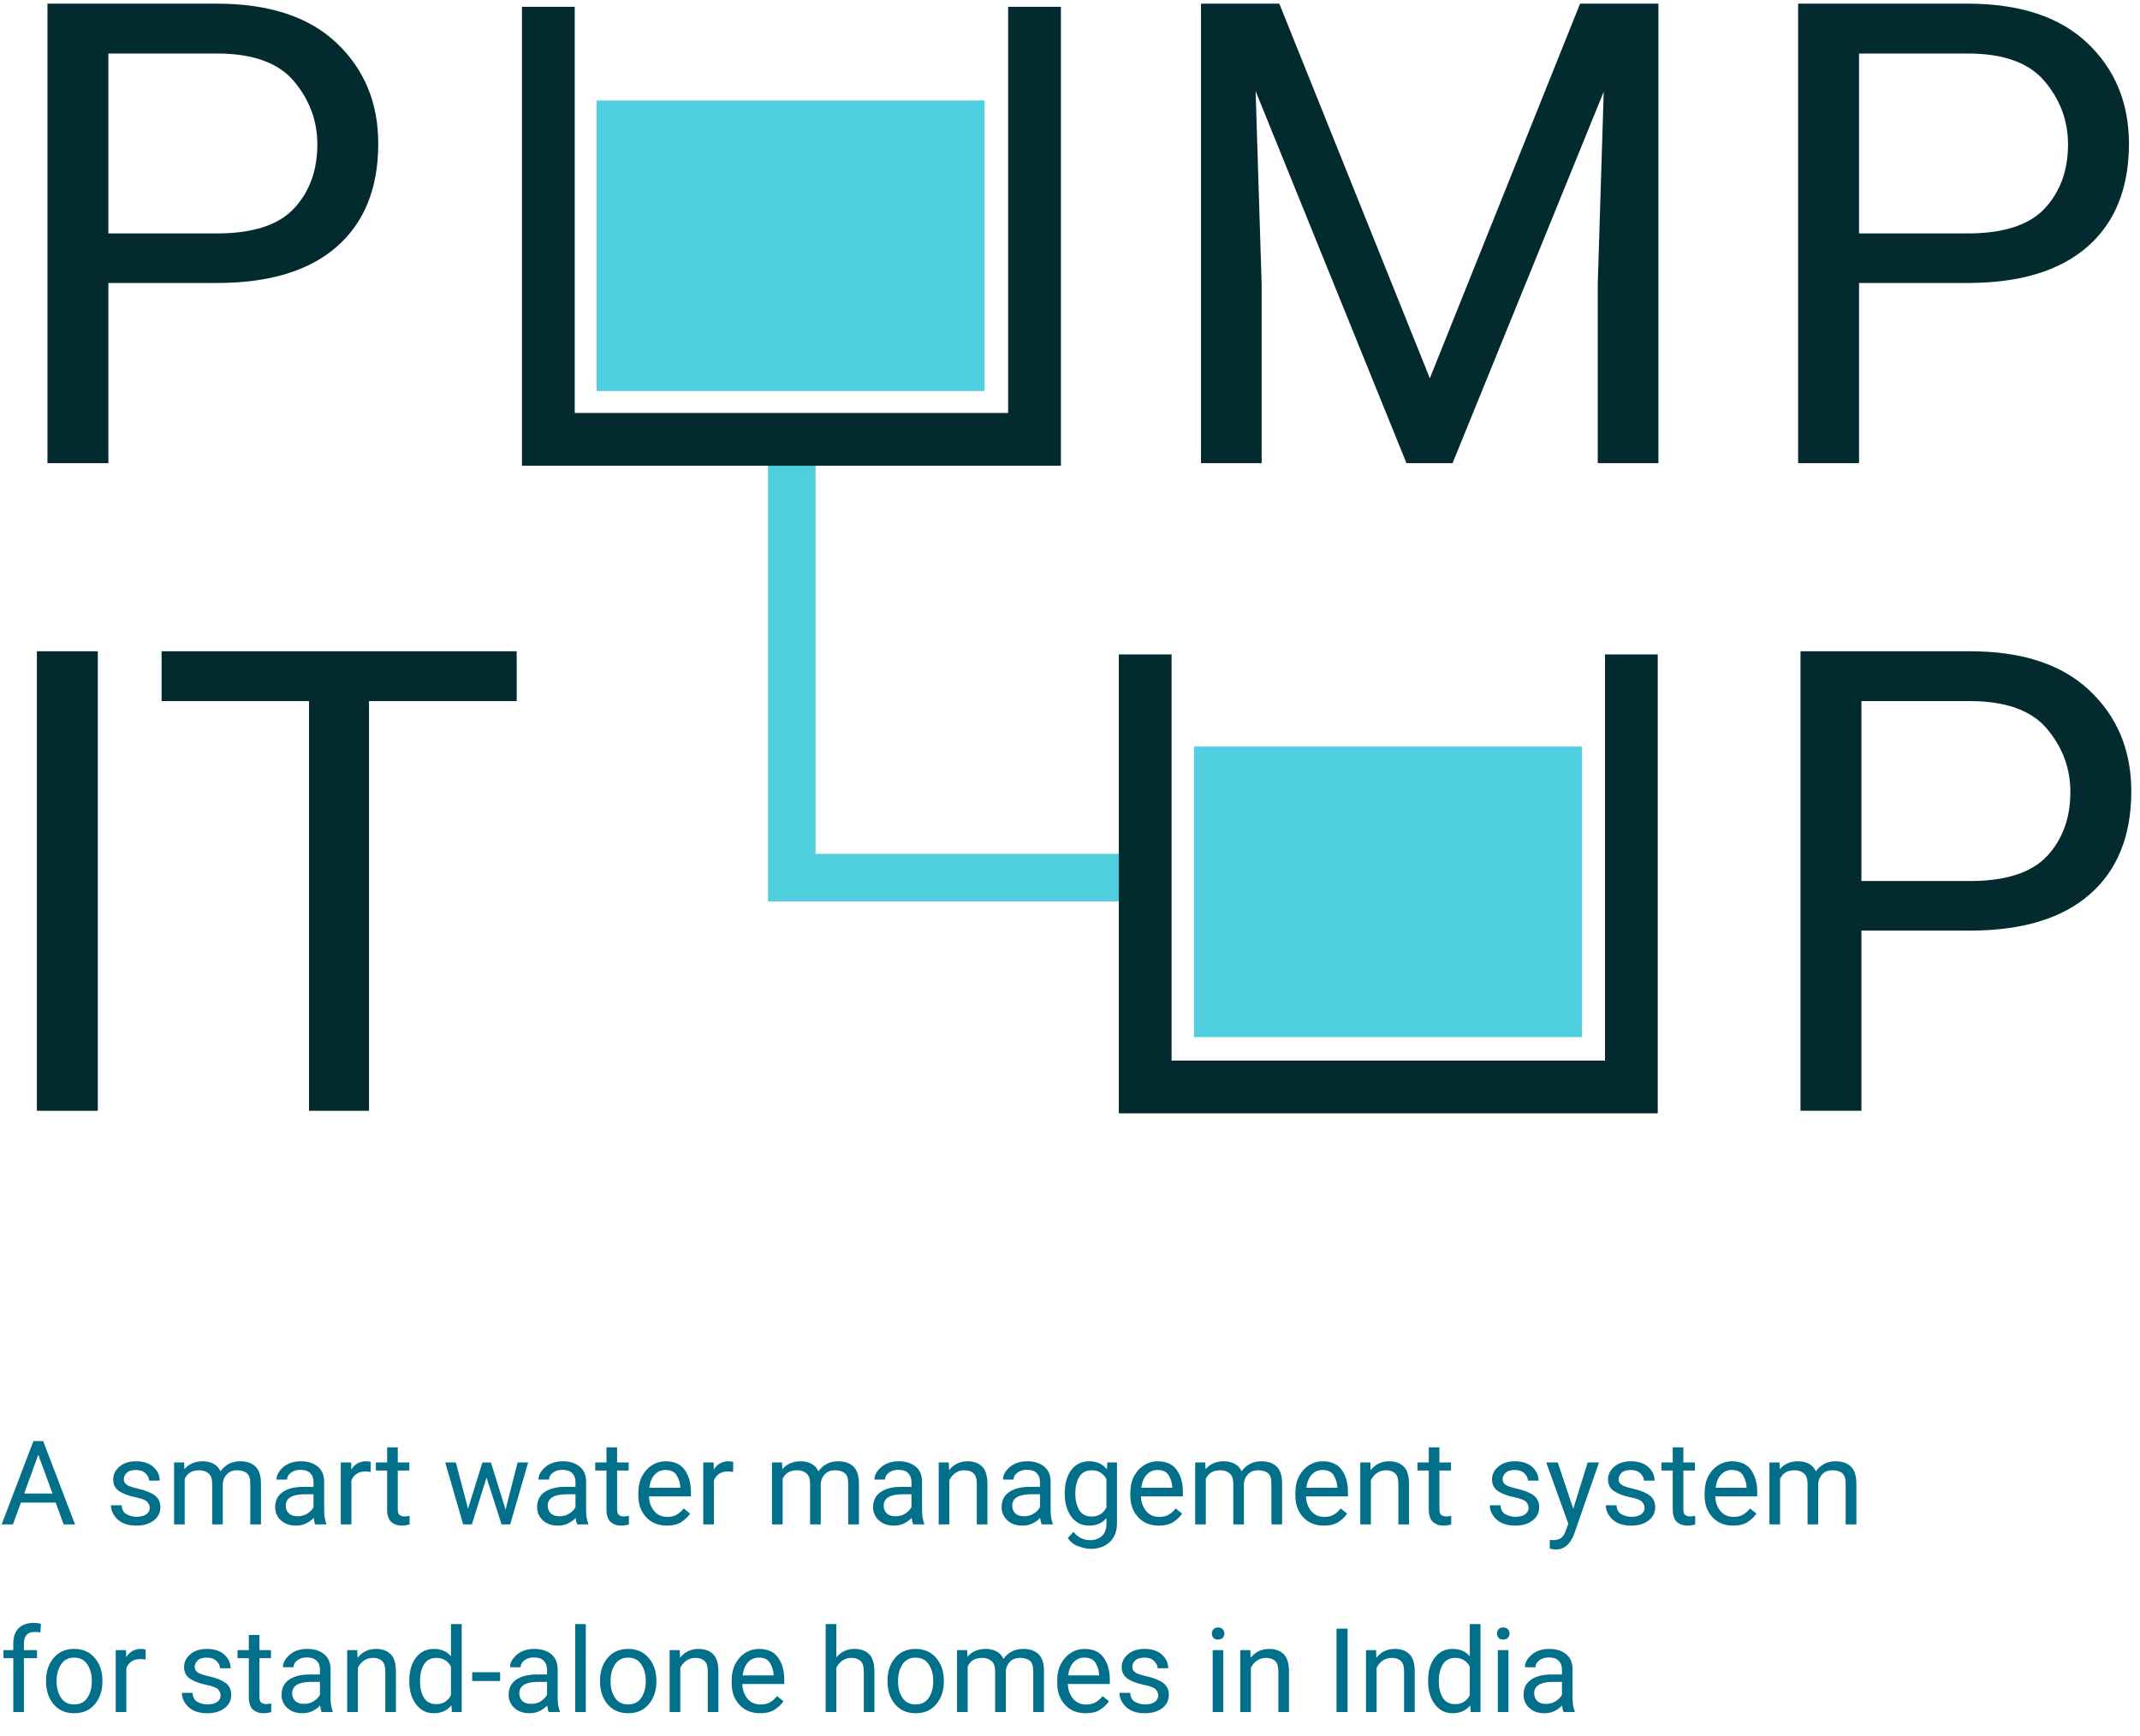
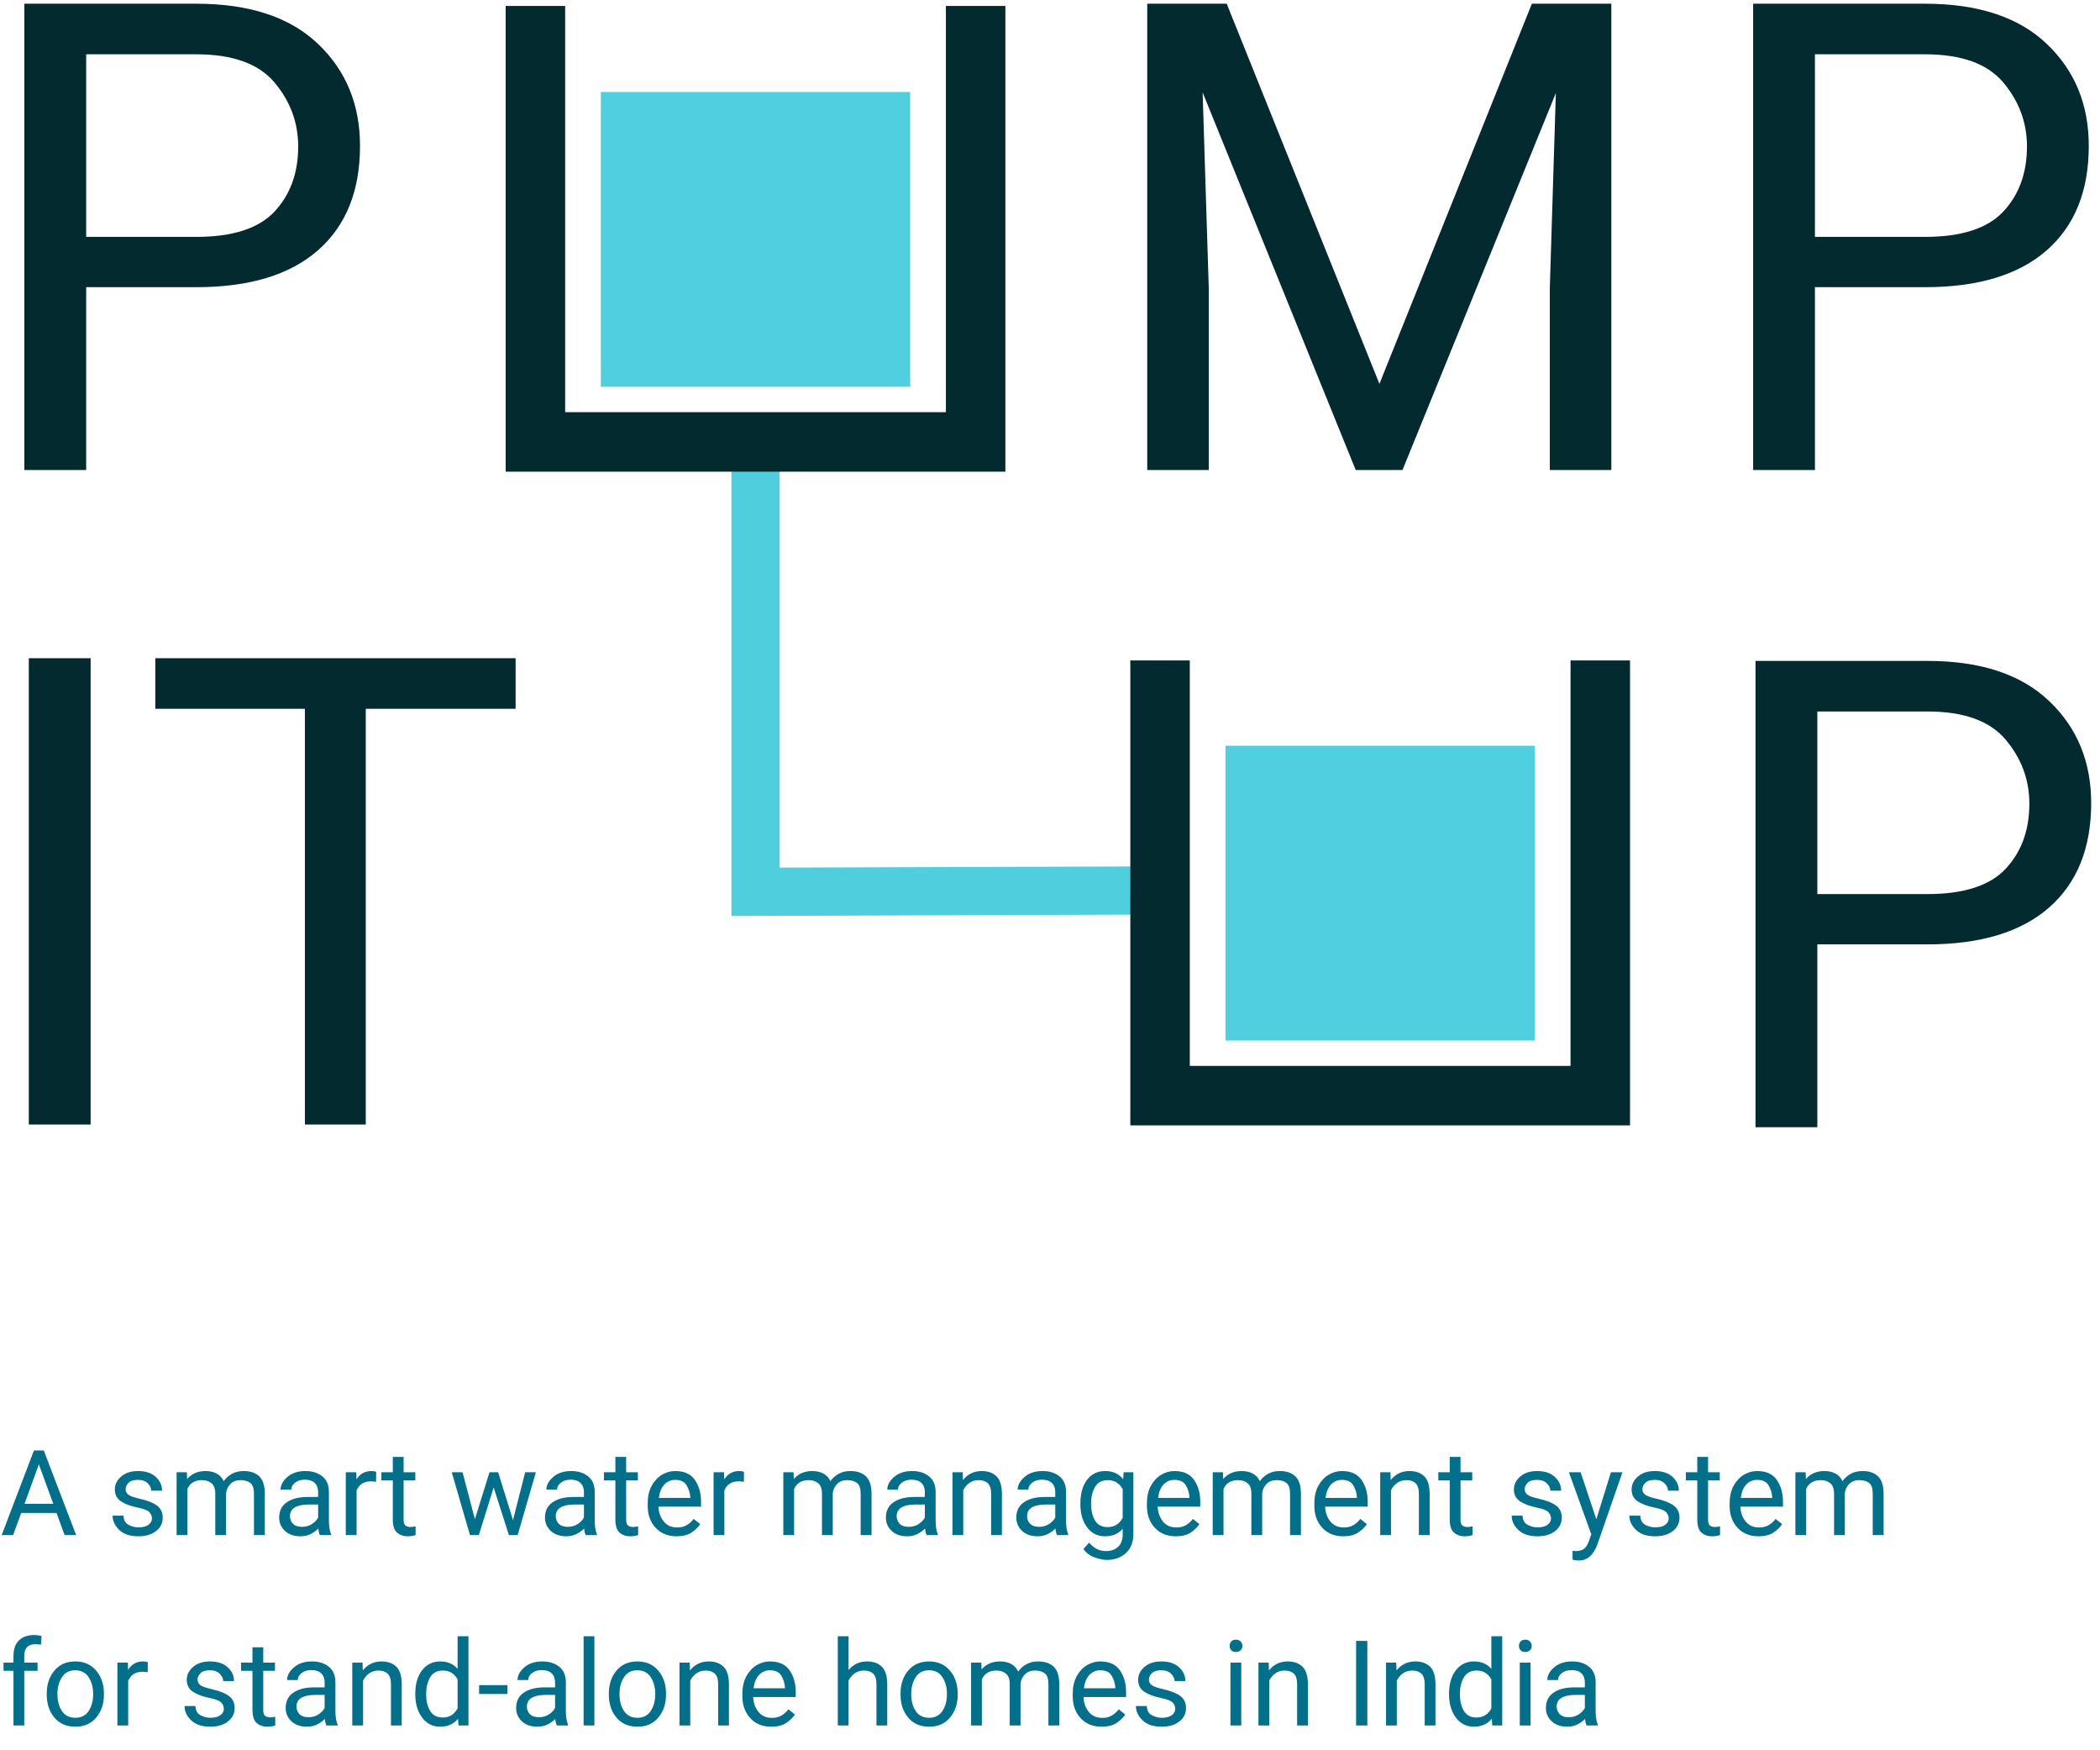
- <svg xmlns="http://www.w3.org/2000/svg" width="365px" height="296px" viewBox="0 0 365 296" version="1.1">
+ <svg xmlns="http://www.w3.org/2000/svg" width="353px" height="294px" viewBox="0 0 353 294" version="1.1">
  <defs />
  <g id="Poster" stroke="none" stroke-width="1" fill="none" fill-rule="evenodd">
-     <g id="Desktop-HD-Copy" transform="translate(-144, -213)">
-       <g id="piulogo" transform="translate(140, 176)">
+     <g id="Desktop-HD-Copy" transform="translate(-144, -215)">
+       <g id="piulogo" transform="translate(139, 178)">
+         <text id="A-smart-water-manage" font-family="Roboto-Medium, Roboto" font-size="20" font-weight="400" line-spacing="32" fill="#026F8B">
+           <tspan x="5" y="295">A smart water management system </tspan>
+           <tspan x="5" y="327">for stand-alone homes in India</tspan>
+         </text>
        <g>
-           <polyline id="Path-2-Copy" stroke="#4FCEDE" stroke-width="8.1" stroke-linecap="square" points="139.05 116.807 139.05 186.686 192.15 186.686" />
-           <g id="Group-Copy-4" transform="translate(97.2, 42.41929)">
-             <polyline id="Path" stroke="#032A2F" stroke-width="9" stroke-linecap="square" points="0.328 0.243 0.328 69.518 83.25 69.518 83.25 0.243" />
-             <rect id="Rectangle" fill="#4FCFDF" x="8.55" y="11.722" width="66.182" height="49.547" />
-           </g>
-           <g id="Group-Copy-5" transform="translate(199, 152.8738)">
-             <polyline id="Path" stroke="#032A2F" stroke-width="9" stroke-linecap="square" points="0.328 0.243 0.328 69.518 83.25 69.518 83.25 0.243" />
-             <rect id="Rectangle" fill="#4FCFDF" x="8.648" y="11.459" width="66.182" height="49.547" />
+           <polyline id="Path-2-Copy" stroke="#4FCEDE" stroke-width="8.1" stroke-linecap="square" points="132 117 132 186.879 191 186.686" />
+           <polyline id="Path" stroke="#032A2F" stroke-width="10" stroke-linecap="square" points="200 153 200 221.144 274 221.144 274 153" />
+           <rect id="Rectangle" fill="#4FCFDF" x="211" y="162.333" width="52" height="49.547" />
+           <g id="Group-Copy-5" transform="translate(95, 43)">
+             <polyline id="Path" stroke="#032A2F" stroke-width="10" stroke-linecap="square" points="0 0 0 68.275 74 68.275 74 0" />
+             <rect id="Rectangle" fill="#4FCFDF" x="11" y="9.459" width="52" height="49.547" />
          </g>
          <text id="P-Copy-3" font-family="Roboto-Regular, Roboto" font-size="110.25" font-weight="normal" fill="#032A2F">
-             <tspan x="302" y="226.455">P</tspan>
+             <tspan x="291" y="226.455">P</tspan>
          </text>
          <text id="MP-Copy" font-family="Roboto-Regular, Roboto" font-size="110.25" font-weight="normal" letter-spacing="5" fill="#032A2F">
-             <tspan x="199.75" y="116">M</tspan>
-             <tspan x="301.596" y="116">P</tspan>
+             <tspan x="188.75" y="116">M</tspan>
+             <tspan x="290.596" y="116">P</tspan>
          </text>
          <text id="P-Copy-2" font-family="Roboto-Regular, Roboto" font-size="110.25" font-weight="normal" fill="#032A2F">
-             <tspan x="3" y="116">P</tspan>
+             <tspan x="0" y="116">P</tspan>
          </text>
          <text id="IT-Copy" font-family="Roboto-Regular, Roboto" font-size="110.25" font-weight="normal" fill="#032A2F">
-             <tspan x="0.45" y="226.455">IT</tspan>
+             <tspan x="0" y="226">IT</tspan>
          </text>
        </g>
-         <text id="A-smart-water-manage" font-family="Roboto-Medium, Roboto" font-size="20" font-weight="400" line-spacing="32" fill="#026F8B">
-           <tspan x="4" y="297">A smart water management system </tspan>
-           <tspan x="4" y="329">for stand-alone homes in India</tspan>
-         </text>
      </g>
    </g>
  </g>
</svg>
